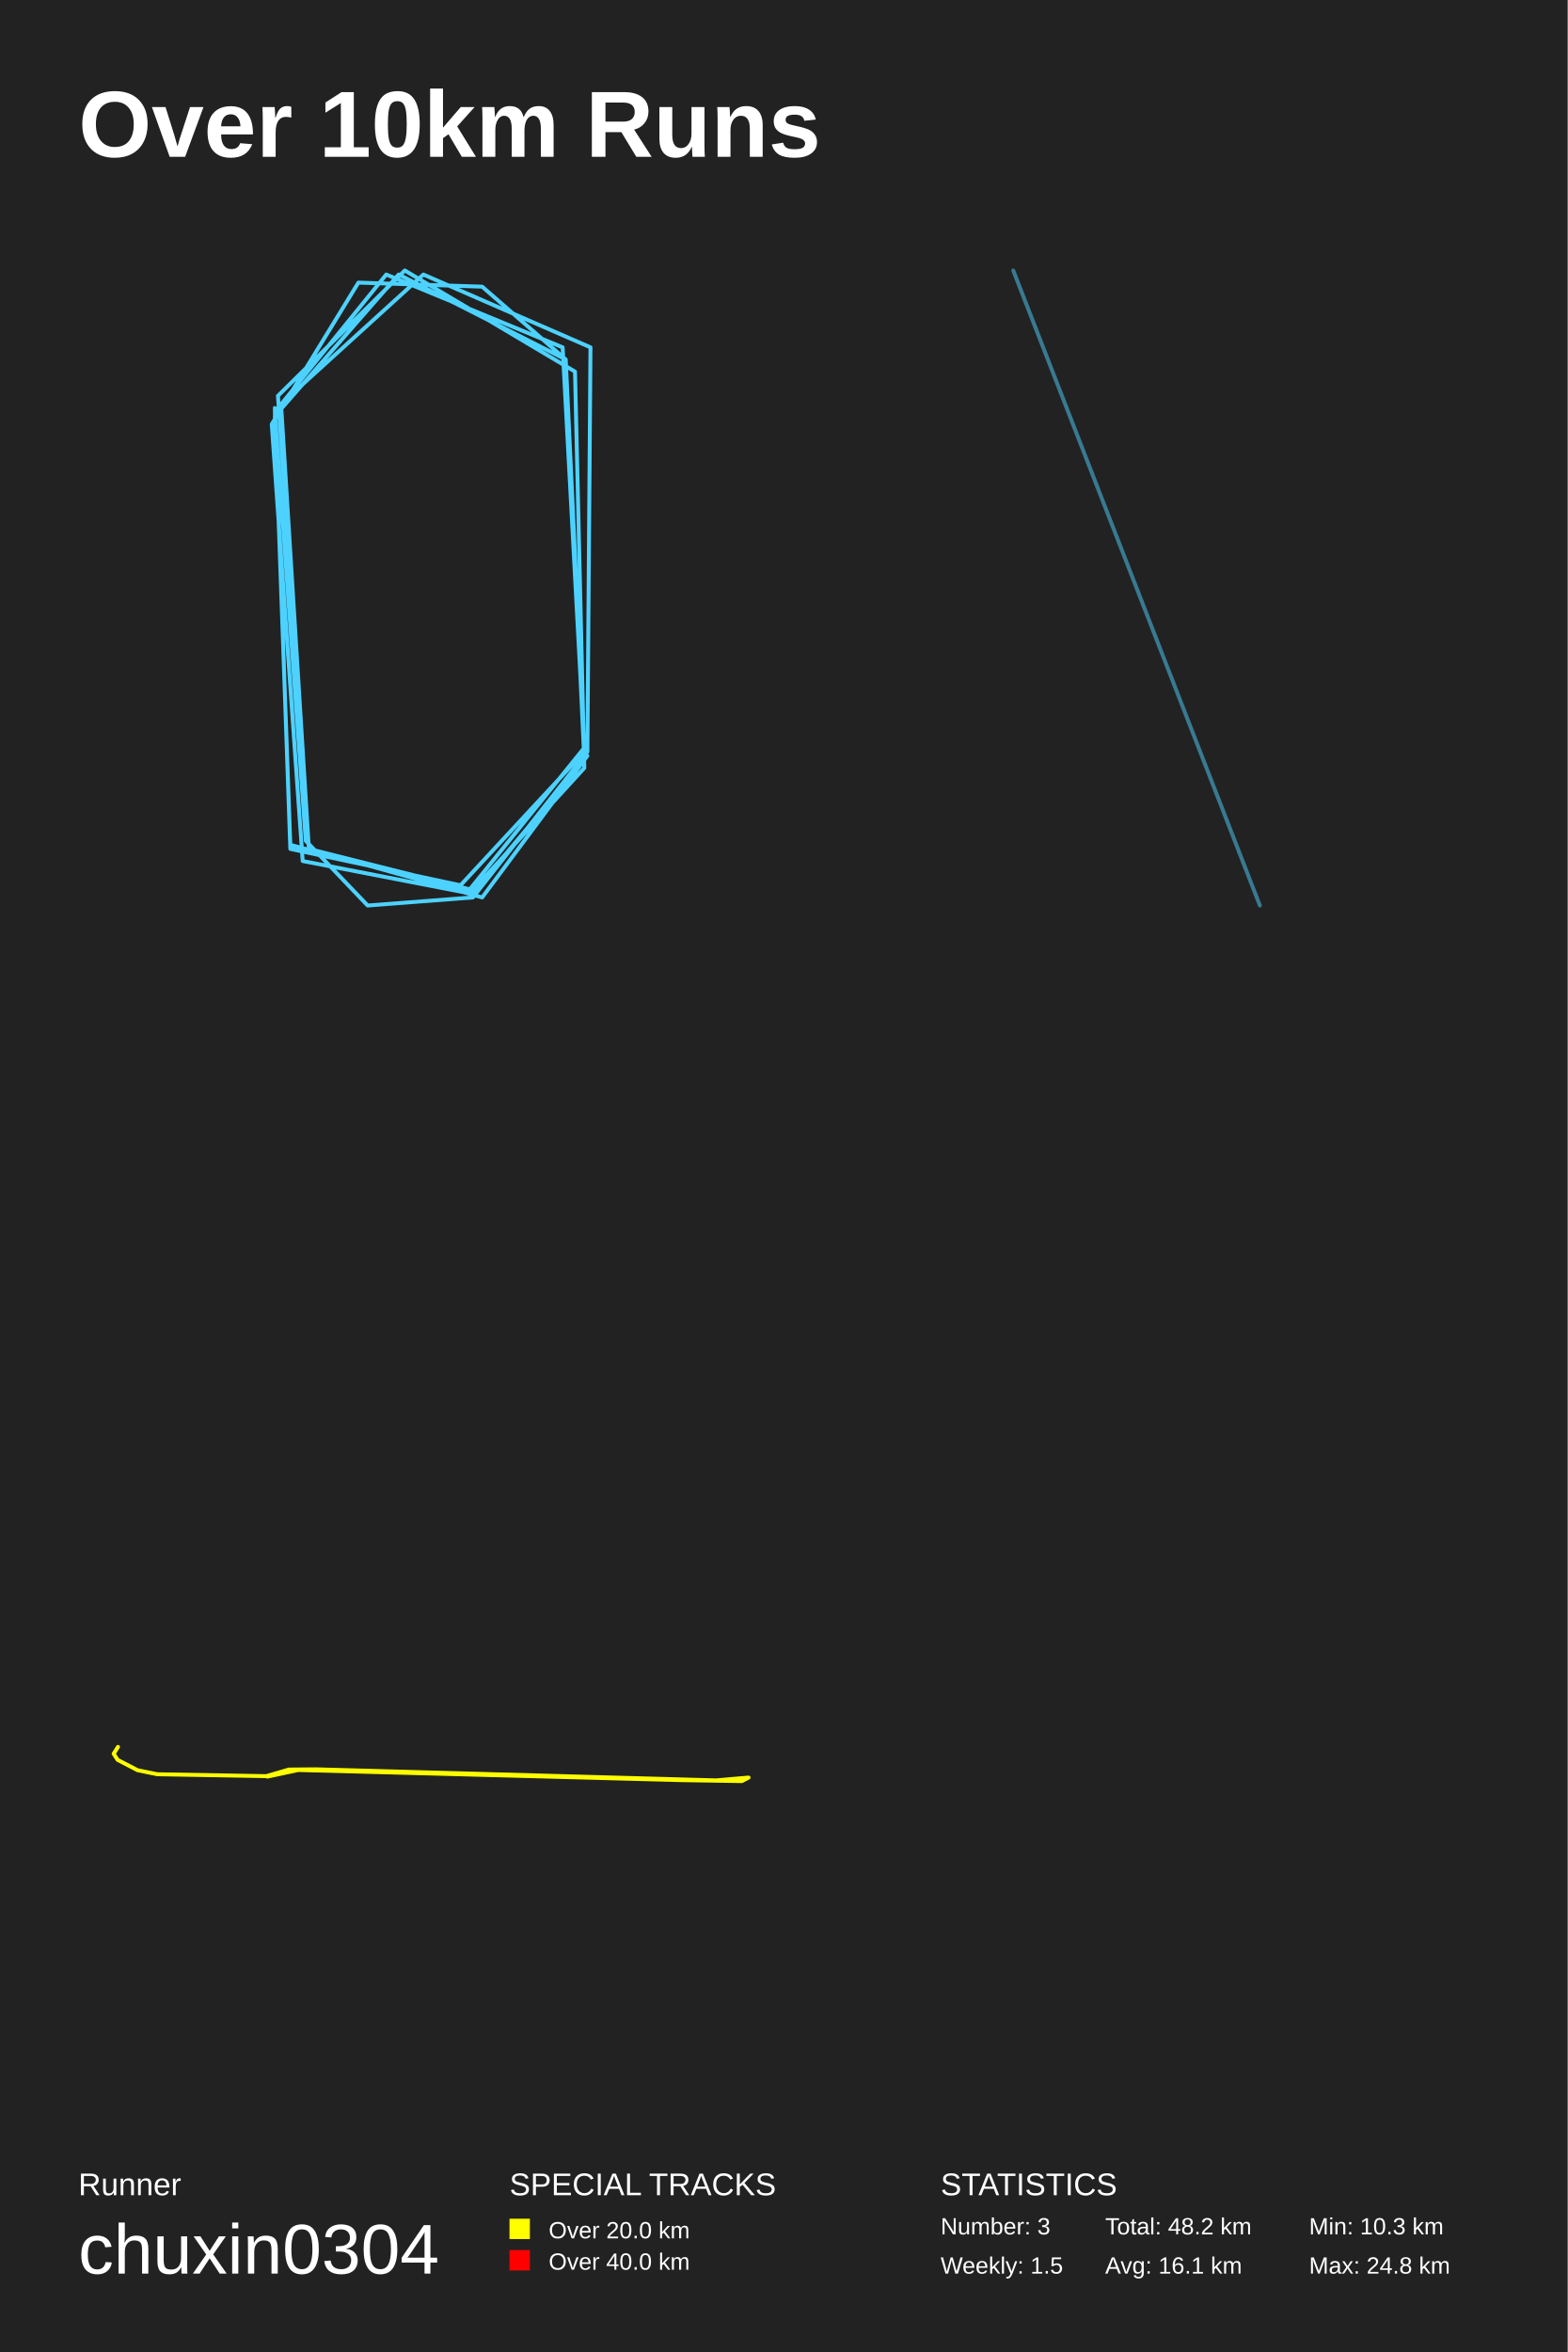
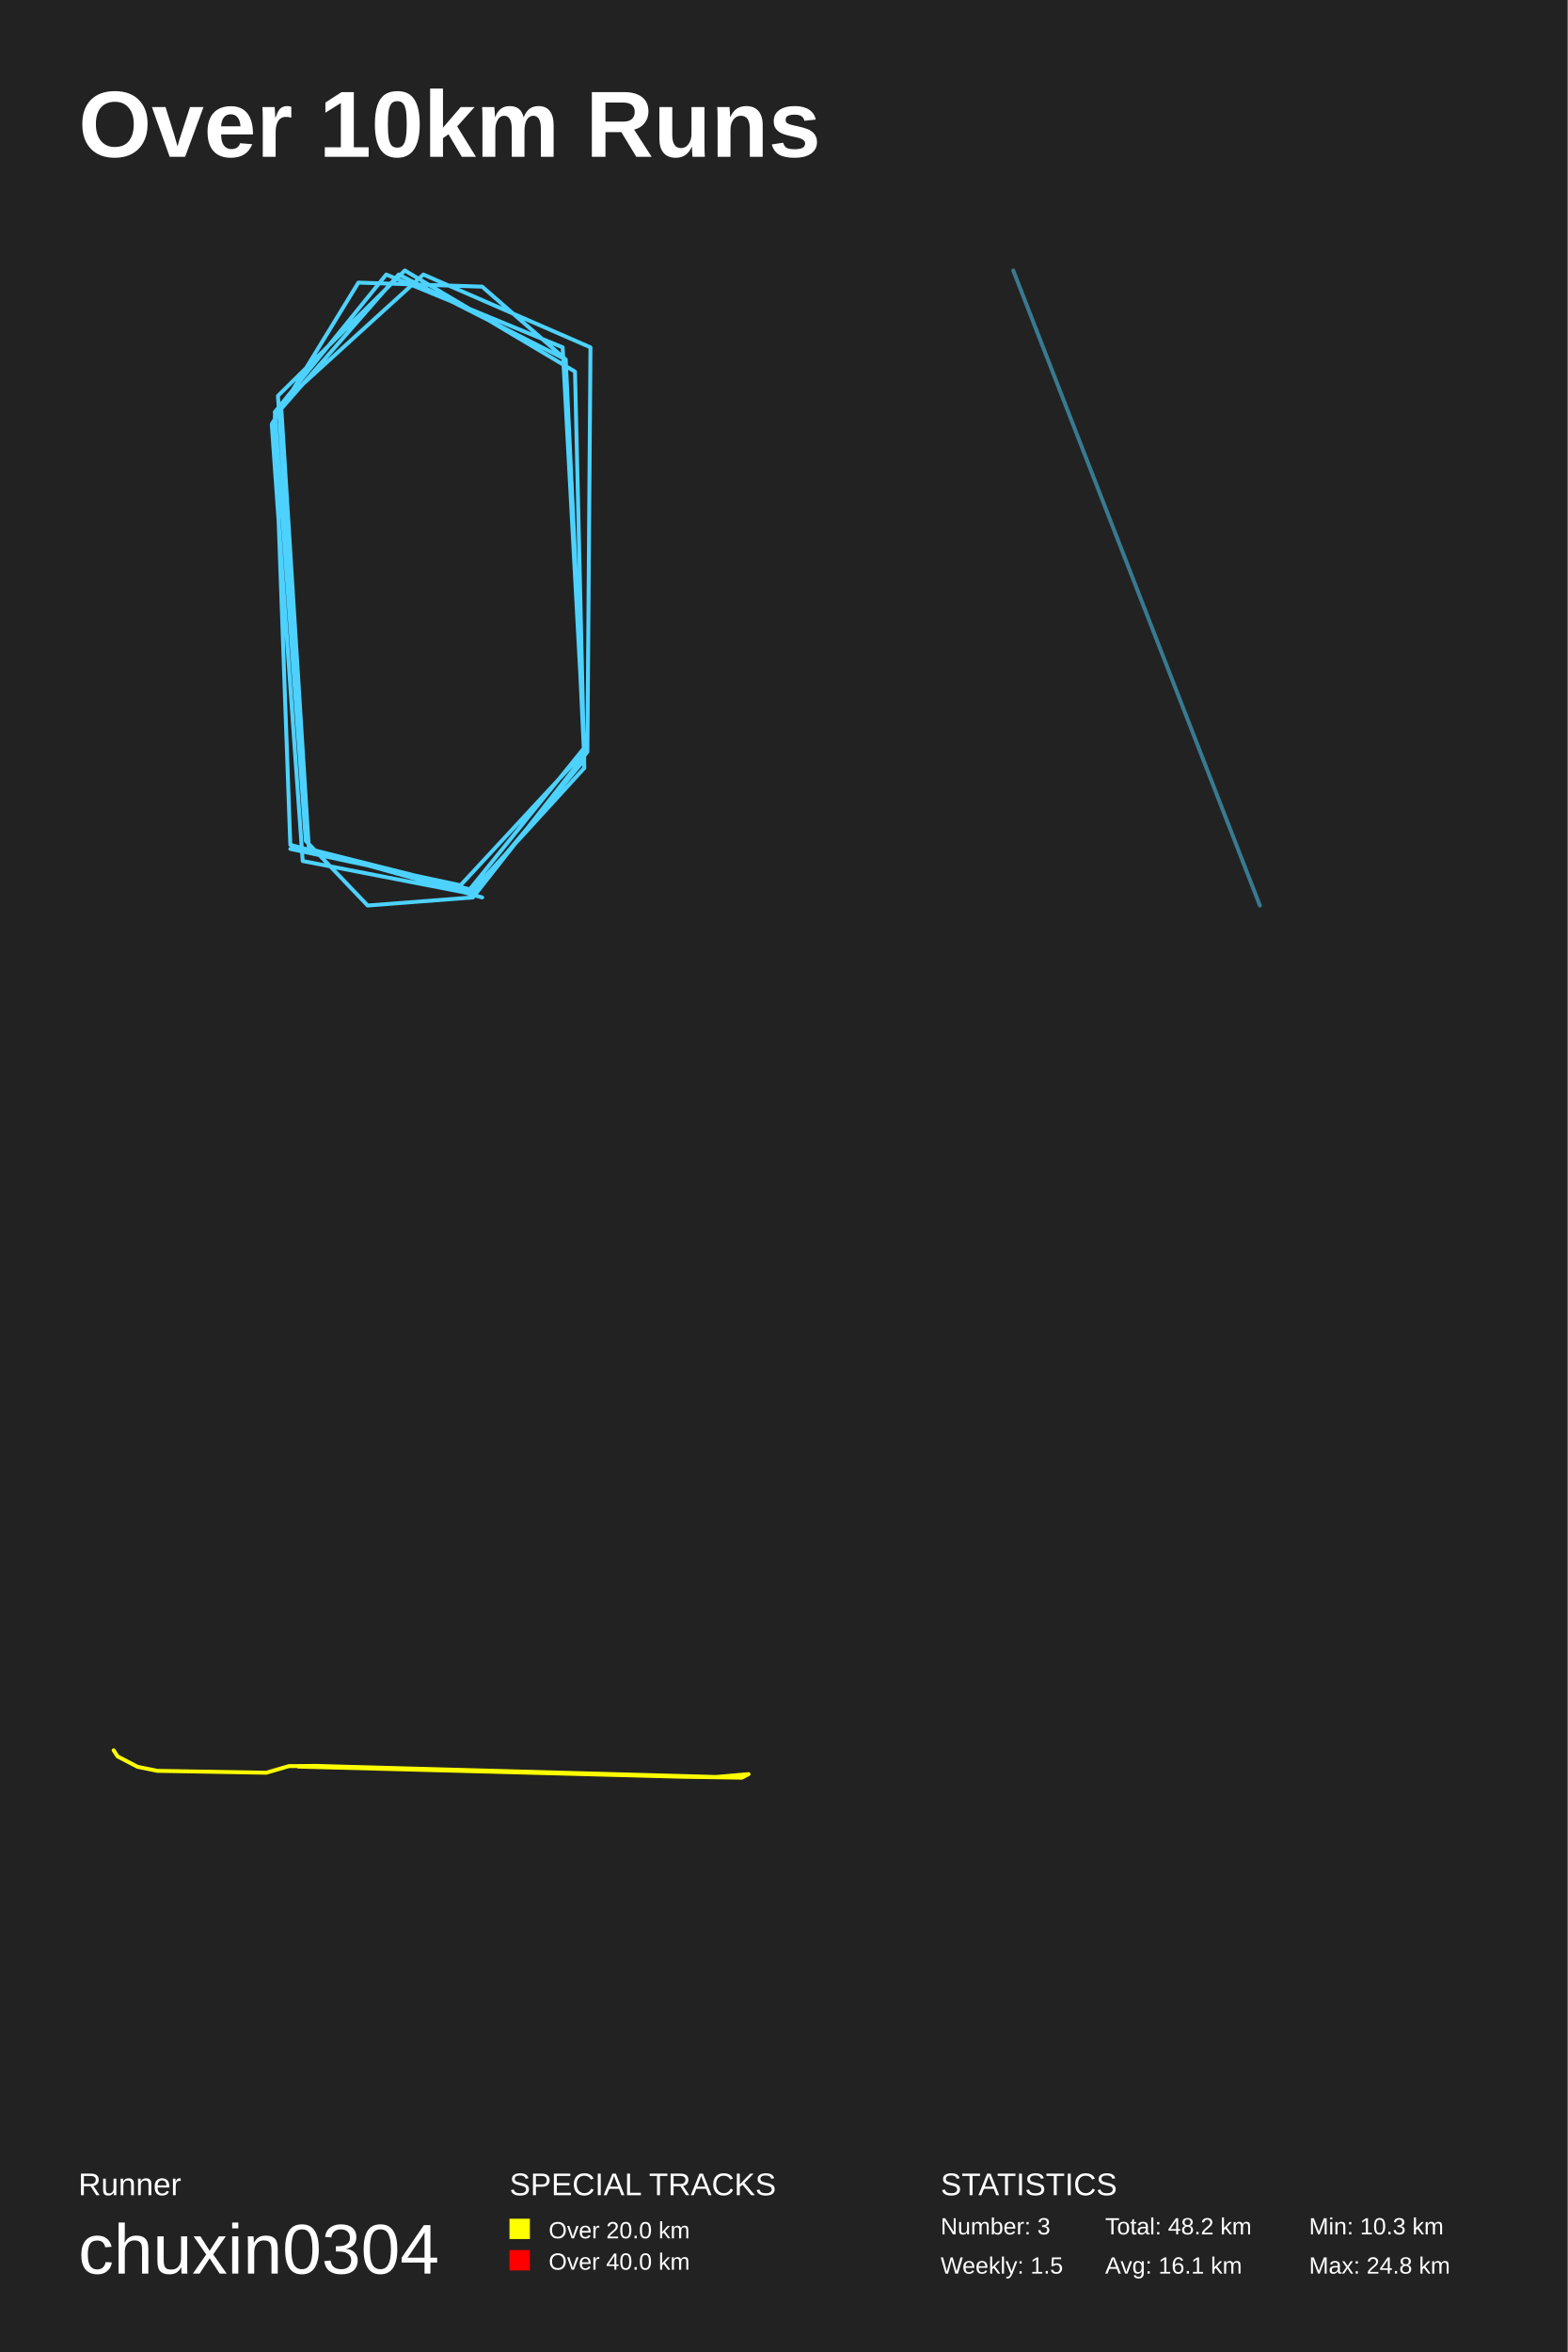
<svg xmlns="http://www.w3.org/2000/svg" baseProfile="full" height="300mm" version="1.1" viewBox="0,0,200,300" width="200mm">
  <defs />
  <rect fill="#222222" height="300" width="200" x="0" y="0" />
  <text fill="#FFFFFF" style="font-size:12px; font-family:Arial; font-weight:bold;" x="10" y="20">Over 10km Runs</text>
  <text fill="#FFFFFF" style="font-size:4px; font-family:Arial" x="10" y="280">Runner</text>
  <text fill="#FFFFFF" style="font-size:9px; font-family:Arial" x="10" y="290">chuxin0304</text>
  <text fill="#FFFFFF" style="font-size:4px; font-family:Arial" x="65" y="280">SPECIAL TRACKS</text>
  <rect fill="yellow" height="2.6" width="2.6" x="65" y="283" />
  <text fill="#FFFFFF" style="font-size:3px; font-family:Arial" x="70" y="285.5">Over 20.0 km</text>
  <rect fill="red" height="2.6" width="2.6" x="65" y="287" />
  <text fill="#FFFFFF" style="font-size:3px; font-family:Arial" x="70" y="289.5">Over 40.0 km</text>
  <text fill="#FFFFFF" style="font-size:4px; font-family:Arial" x="120" y="280">STATISTICS</text>
  <text fill="#FFFFFF" style="font-size:3px; font-family:Arial" x="120" y="285">Number: 3</text>
  <text fill="#FFFFFF" style="font-size:3px; font-family:Arial" x="120" y="290">Weekly: 1.5</text>
  <text fill="#FFFFFF" style="font-size:3px; font-family:Arial" x="141" y="285">Total: 48.2 km</text>
  <text fill="#FFFFFF" style="font-size:3px; font-family:Arial" x="141" y="290">Avg: 16.1 km</text>
  <text fill="#FFFFFF" style="font-size:3px; font-family:Arial" x="167" y="285">Min: 10.3 km</text>
  <text fill="#FFFFFF" style="font-size:3px; font-family:Arial" x="167" y="290">Max: 24.8 km</text>
-   <polyline fill="none" opacity="1" points="35.064,52.042 37.038,108.277 58.75,112.92 74.542,95.895 72.173,45.85 50.855,35.016 35.064,53.073 37.038,107.761 60.33,113.952 74.542,96.927 72.173,45.85 61.514,36.564 45.723,36.048 34.669,54.105 38.617,109.825 59.935,113.952 74.542,97.959 73.357,47.398 51.644,34.5 35.458,50.494 39.406,108.277 59.935,113.436 74.542,95.379 71.778,44.303 49.276,35.016 35.064,52.557 39.011,107.245 46.907,115.5 60.33,114.468 74.936,95.895 75.331,44.303 54.013,35.016 35.853,51.526 39.406,108.277 61.514,114.468 74.936,96.411" stroke="#4DD2FF" stroke-dasharray="none" stroke-linecap="round" stroke-linejoin="round" stroke-width="0.5" />
-   <polyline fill="none" opacity="0.5" points="160.732,115.5 129.268,34.5 160.732,115.5 129.268,34.5 160.732,115.5 129.268,34.5 160.732,115.5 129.268,34.5 160.732,115.5 129.268,34.5 160.732,115.5 129.268,34.5 160.732,115.5 129.268,34.5 160.732,115.5 129.268,34.5 160.732,115.5 129.268,34.5 160.732,115.5 129.268,34.5 160.732,115.5 129.268,34.5 160.732,115.5 129.268,34.5 160.732,115.5 129.268,34.5 160.732,115.5 129.268,34.5 160.732,115.5 129.268,34.5 160.732,115.5 129.268,34.5 160.732,115.5 129.268,34.5 160.732,115.5 129.268,34.5 160.732,115.5 129.268,34.5 160.732,115.5 129.268,34.5 160.732,115.5 129.268,34.5 160.732,115.5 129.268,34.5 160.732,115.5 129.268,34.5 160.732,115.5 129.268,34.5 160.732,115.5 129.268,34.5 160.732,115.5 129.268,34.5 160.732,115.5 129.268,34.5 160.732,115.5 129.268,34.5 160.732,115.5 129.268,34.5 160.732,115.5 129.268,34.5 160.732,115.5 129.268,34.5 160.732,115.5 129.268,34.5 160.732,115.5 129.268,34.5 160.732,115.5 129.268,34.5 160.732,115.5 129.268,34.5 160.732,115.5 129.268,34.5 160.732,115.5 129.268,34.5 160.732,115.5 129.268,34.5 160.732,115.5 129.268,34.5 160.732,115.5 129.268,34.5 160.732,115.5 129.268,34.5 160.732,115.5 129.268,34.5 160.732,115.5 129.268,34.5 160.732,115.5 129.268,34.5 160.732,115.5 129.268,34.5 160.732,115.5 129.268,34.5 160.732,115.5 129.268,34.5" stroke="#4DD2FF" stroke-dasharray="1,0.5" stroke-linecap="round" stroke-linejoin="round" stroke-width="0.5" />
-   <polyline fill="none" opacity="1" points="34.111,226.609 38.047,225.767 86.96,227.06 94.648,227.181 95.5,226.73 91.357,227.09 40.326,225.677 36.85,225.707 33.973,226.549 20.07,226.308 17.561,225.797 15.006,224.474 14.5,223.692 15.052,222.819" stroke="yellow" stroke-dasharray="none" stroke-linecap="round" stroke-linejoin="round" stroke-width="0.5" />
+   <polyline fill="none" opacity="1" points="37.038,108.277 58.75,112.92 74.542,95.895 72.173,45.85 50.855,35.016 35.064,53.073 37.038,107.761 60.33,113.952 74.542,96.927 72.173,45.85 61.514,36.564 45.723,36.048 34.669,54.105 38.617,109.825 59.935,113.952 74.542,97.959 73.357,47.398 51.644,34.5 35.458,50.494 39.406,108.277 59.935,113.436 74.542,95.379 71.778,44.303 49.276,35.016 35.064,52.557 39.011,107.245 46.907,115.5 60.33,114.468 74.936,95.895 75.331,44.303 54.013,35.016 35.853,51.526 39.406,108.277 61.514,114.468" stroke="#4DD2FF" stroke-dasharray="none" stroke-linecap="round" stroke-linejoin="round" stroke-width="0.5" />
+   <polyline fill="none" opacity="0.5" points="129.268,34.5 160.732,115.5 129.268,34.5 160.732,115.5 129.268,34.5 160.732,115.5 129.268,34.5 160.732,115.5 129.268,34.5 160.732,115.5 129.268,34.5 160.732,115.5 129.268,34.5 160.732,115.5 129.268,34.5 160.732,115.5 129.268,34.5 160.732,115.5 129.268,34.5 160.732,115.5 129.268,34.5 160.732,115.5 129.268,34.5 160.732,115.5 129.268,34.5 160.732,115.5 129.268,34.5 160.732,115.5 129.268,34.5 160.732,115.5 129.268,34.5 160.732,115.5 129.268,34.5 160.732,115.5 129.268,34.5 160.732,115.5 129.268,34.5 160.732,115.5 129.268,34.5 160.732,115.5 129.268,34.5 160.732,115.5 129.268,34.5 160.732,115.5 129.268,34.5 160.732,115.5 129.268,34.5 160.732,115.5 129.268,34.5 160.732,115.5 129.268,34.5 160.732,115.5 129.268,34.5 160.732,115.5 129.268,34.5 160.732,115.5 129.268,34.5 160.732,115.5 129.268,34.5 160.732,115.5 129.268,34.5 160.732,115.5 129.268,34.5 160.732,115.5 129.268,34.5 160.732,115.5 129.268,34.5 160.732,115.5 129.268,34.5 160.732,115.5 129.268,34.5 160.732,115.5 129.268,34.5 160.732,115.5 129.268,34.5 160.732,115.5 129.268,34.5 160.732,115.5 129.268,34.5 160.732,115.5 129.268,34.5 160.732,115.5 129.268,34.5 160.732,115.5 129.268,34.5 160.732,115.5 129.268,34.5 160.732,115.5 129.268,34.5 160.732,115.5 129.268,34.5 160.732,115.5" stroke="#4DD2FF" stroke-dasharray="1,0.5" stroke-linecap="round" stroke-linejoin="round" stroke-width="0.5" />
+   <polyline fill="none" opacity="1" points="38.047,225.331 86.96,226.624 94.648,226.745 95.5,226.293 91.357,226.654 40.326,225.241 36.85,225.271 33.973,226.113 20.07,225.872 17.561,225.361 15.006,224.037 14.5,223.255" stroke="yellow" stroke-dasharray="none" stroke-linecap="round" stroke-linejoin="round" stroke-width="0.5" />
</svg>
